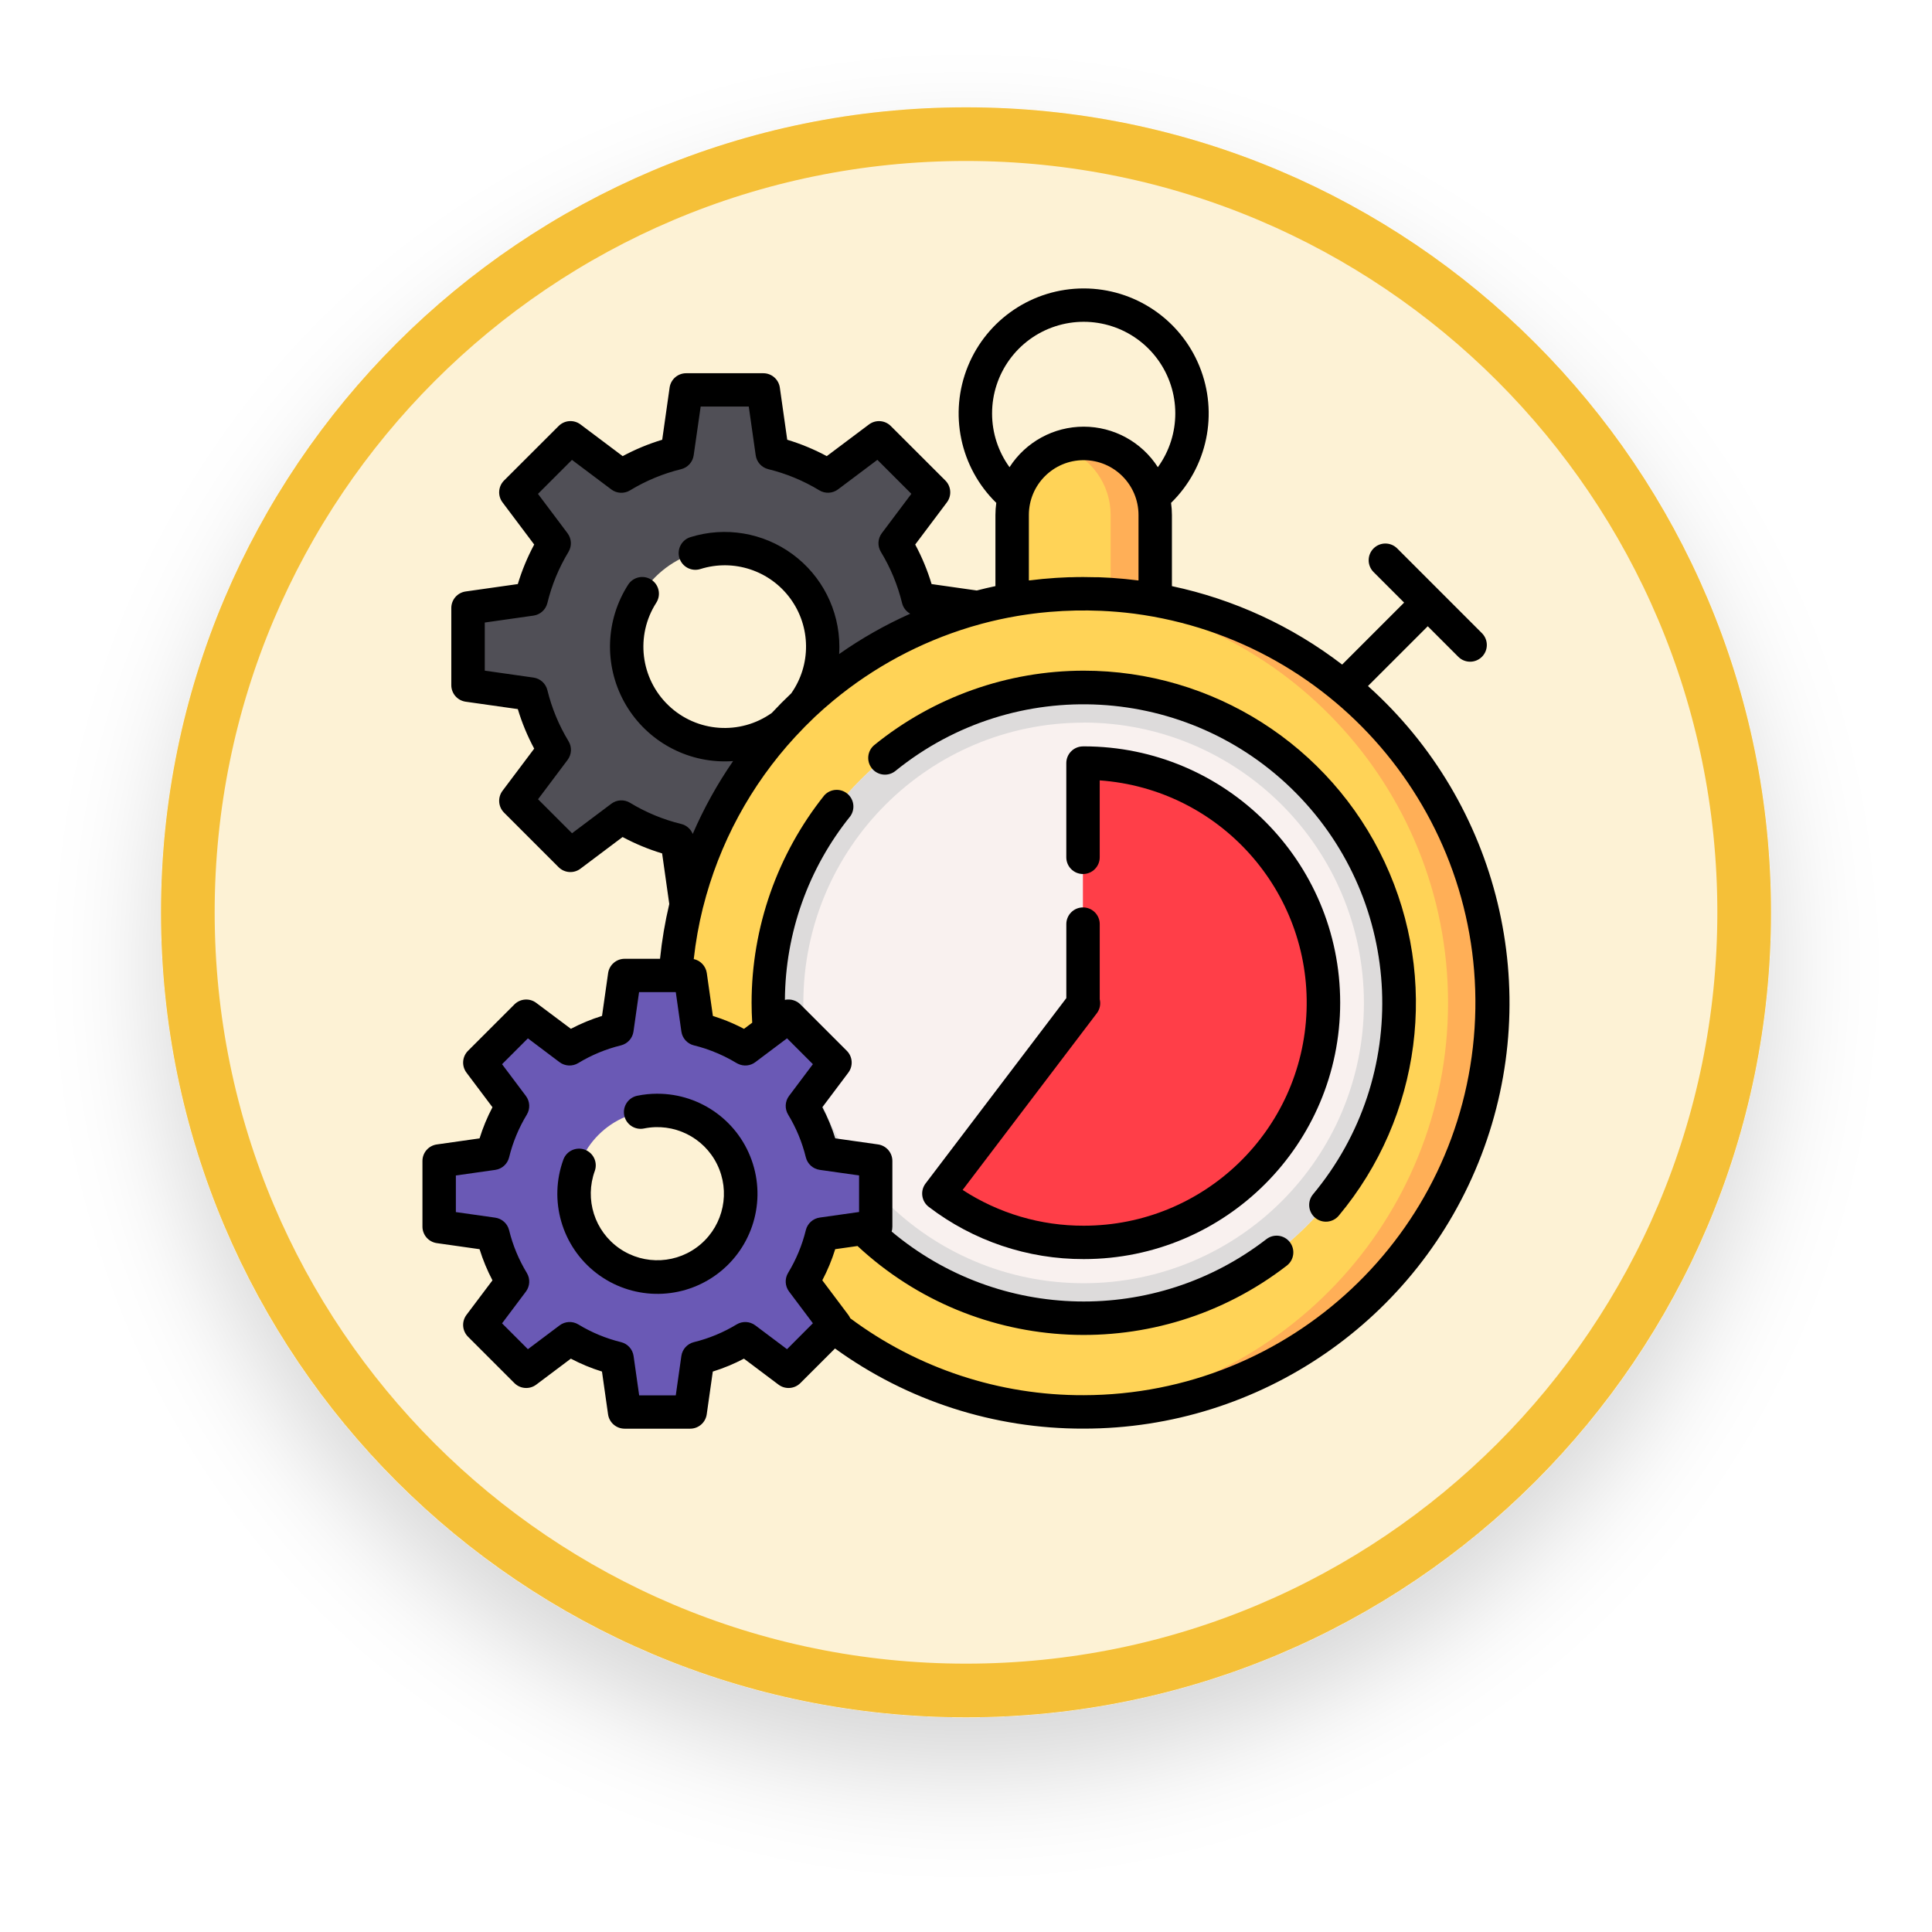
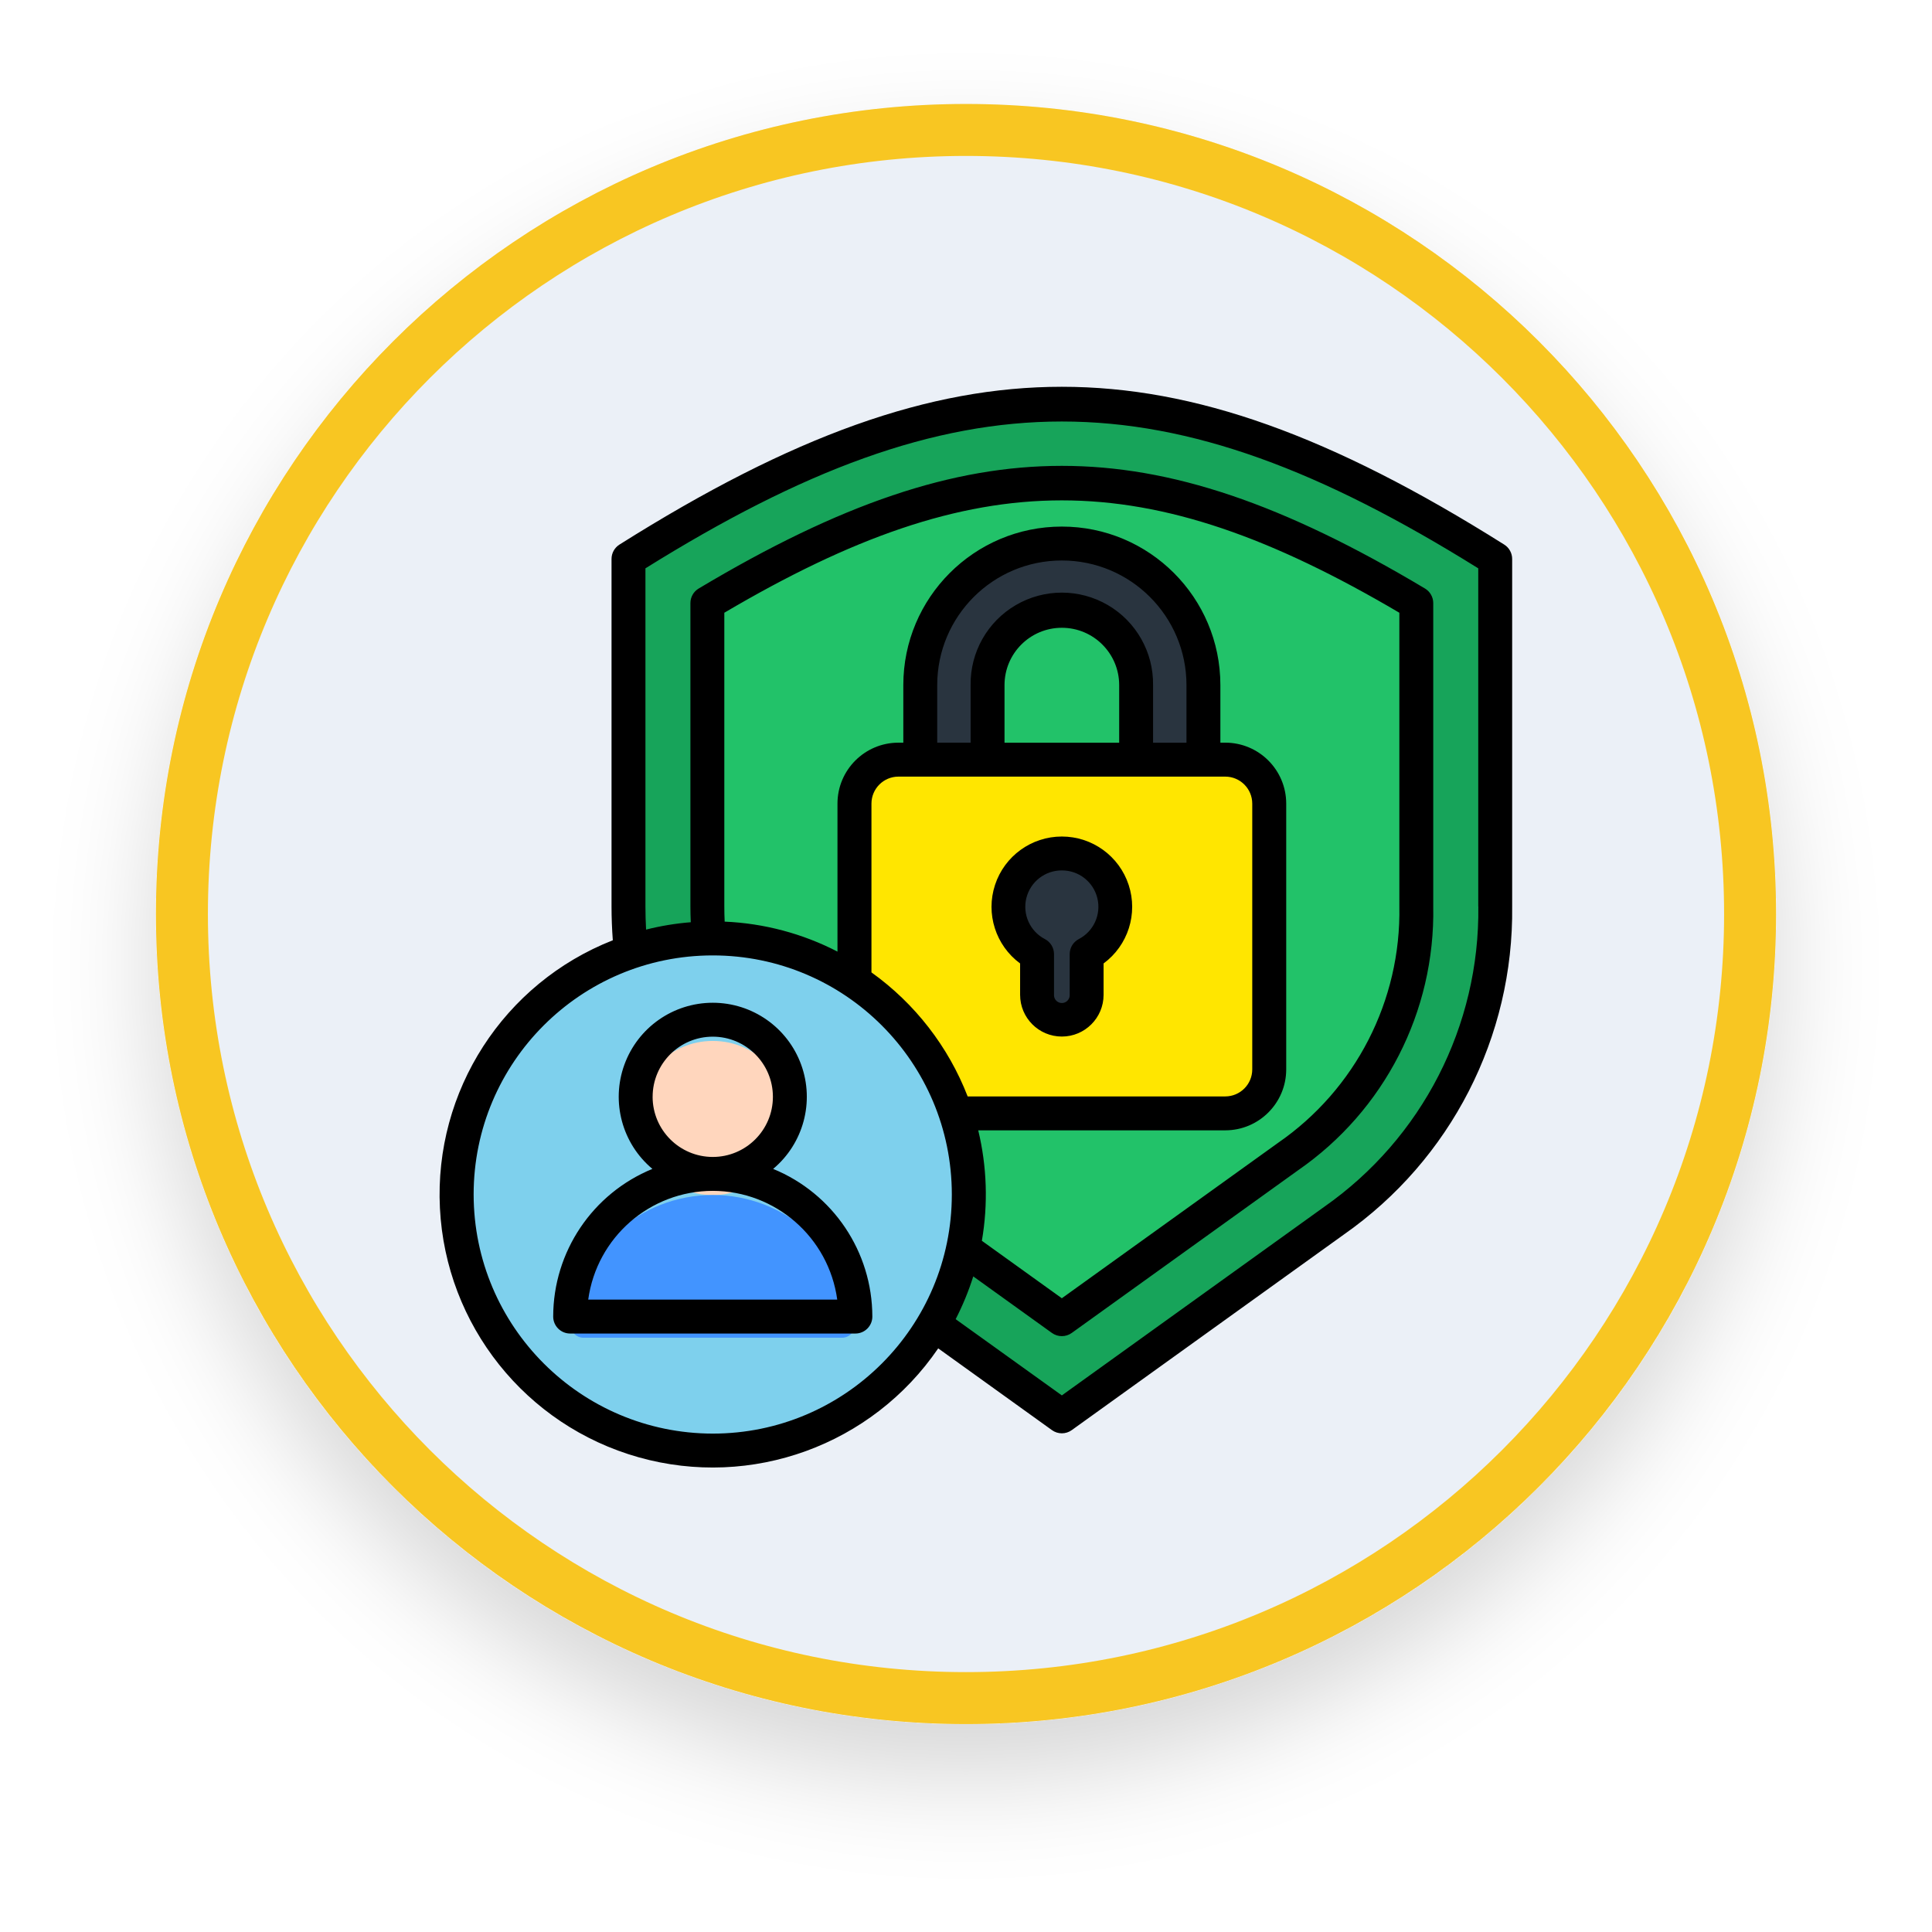
- <svg xmlns="http://www.w3.org/2000/svg" width="108" height="108" viewBox="0 0 108 108">
+ <svg xmlns="http://www.w3.org/2000/svg" width="111.51" height="111.51" viewBox="0 0 111.51 111.51">
  <defs>
-     <filter id="Ellipse_11513" x="0" y="0" width="108" height="108" filterUnits="userSpaceOnUse">
+     <filter id="Ellipse_11513" x="0" y="0" width="111.51" height="111.51" filterUnits="userSpaceOnUse">
      <feOffset dy="3" input="SourceAlpha" />
      <feGaussianBlur stdDeviation="3" result="blur" />
      <feFlood flood-opacity="0.161" />
      <feComposite operator="in" in2="blur" />
      <feComposite in="SourceGraphic" />
    </filter>
  </defs>
-   <g id="Group_1144873" data-name="Group 1144873" transform="translate(-325.093 -1862.211)">
-     <g id="Group_1144092" data-name="Group 1144092" transform="translate(-1.907 -3566.29)">
-       <g id="Group_1143593" data-name="Group 1143593" transform="translate(1 4864.5)">
-         <g id="Group_1143497" data-name="Group 1143497" transform="translate(139 -593)">
-           <g transform="matrix(1, 0, 0, 1, 187, 1157)" filter="url(#Ellipse_11513)">
-             <g id="Ellipse_11513-2" data-name="Ellipse 11513" transform="translate(9 6)" fill="#fdf2d5" stroke="#f5c038" stroke-width="3">
-               <circle cx="45" cy="45" r="45" stroke="none" />
-               <circle cx="45" cy="45" r="43.5" fill="none" />
+   <g id="Group_1146588" data-name="Group 1146588" transform="translate(-1163.026 -1429.108)">
+     <g id="Group_1146587" data-name="Group 1146587" transform="translate(837.934 -1593.813)">
+       <g id="Group_1144901" data-name="Group 1144901" transform="translate(334.092 3028.921)">
+         <g id="Group_1144069" data-name="Group 1144069">
+           <g id="Group_1143620" data-name="Group 1143620">
+             <g id="Group_1143497" data-name="Group 1143497" transform="translate(0 0)">
+               <g transform="matrix(1, 0, 0, 1, -9, -6)" filter="url(#Ellipse_11513)">
+                 <g id="Ellipse_11513-2" data-name="Ellipse 11513" transform="translate(9 6)" fill="#ebf0f7" stroke="#f8c624" stroke-width="3">
+                   <circle cx="46.755" cy="46.755" r="46.755" stroke="none" />
+                   <circle cx="46.755" cy="46.755" r="45.255" fill="none" />
+                 </g>
+               </g>
            </g>
          </g>
        </g>
      </g>
    </g>
-     <g id="stopclock_492326" transform="translate(336.77 1878.338)">
-       <path id="Path_978969" data-name="Path 978969" d="M44.582,74.227h.036a22.822,22.822,0,0,1,5.373-9.941A5.486,5.486,0,1,1,51.17,63.1a22.829,22.829,0,0,1,9.712-5.4l-3.322-.472A11.078,11.078,0,0,0,56.268,54.1l2.14-2.847L55.36,48.208l-2.847,2.14a11.077,11.077,0,0,0-3.119-1.292l-.5-3.526H44.582l-.5,3.526a11.077,11.077,0,0,0-3.119,1.292l-2.847-2.14-3.048,3.048,2.14,2.847a11.075,11.075,0,0,0-1.292,3.119l-3.526.5v4.311l3.526.5a11.077,11.077,0,0,0,1.292,3.119L35.067,68.5l3.048,3.048,2.847-2.14A11.077,11.077,0,0,0,44.081,70.7Z" transform="translate(-17.902 -39.861)" fill="#504f56" />
-       <path id="Path_978970" data-name="Path 978970" d="M280.722,77.975a23,23,0,0,1,4,.349V73.578a4,4,0,0,0-8,0v4.746A23.014,23.014,0,0,1,280.722,77.975Z" transform="translate(-231.82 -60.917)" fill="#ffd357" />
-       <path id="Path_978971" data-name="Path 978971" d="M300.084,69.58a3.992,3.992,0,0,0-1.246.2,4,4,0,0,1,2.753,3.8v4.446a22.945,22.945,0,0,1,2.491.3V73.579A4,4,0,0,0,300.084,69.58Z" transform="translate(-251.182 -60.918)" fill="#ffaf57" />
-       <path id="Path_978972" data-name="Path 978972" d="M148.362,137.018a22.871,22.871,0,0,0-22.819,21.347h.825l.426,3a9.421,9.421,0,0,1,2.652,1.1l2.421-1.819,2.592,2.592-1.819,2.421a9.415,9.415,0,0,1,1.1,2.652l3,.426V172.4l-3,.426a9.421,9.421,0,0,1-1.1,2.652l1.819,2.421-.086.086a22.871,22.871,0,1,0,13.99-40.964Z" transform="translate(-99.46 -119.96)" fill="#ffd357" />
-       <path id="Path_978973" data-name="Path 978973" d="M300.1,137.018c-.417,0-.831.012-1.243.034a22.871,22.871,0,0,1,0,45.673c.411.022.824.034,1.241.034a22.871,22.871,0,1,0,0-45.742Z" transform="translate(-251.202 -119.96)" fill="#ffaf57" />
-       <path id="Path_978974" data-name="Path 978974" d="M184.842,179.1a17.632,17.632,0,0,0-17.632,17.632c0,.524.024,1.043.069,1.555l1.067-.8,2.592,2.592-1.819,2.421a9.414,9.414,0,0,1,1.1,2.652l3,.426v3.665l-.7.1a17.631,17.631,0,1,0,12.325-30.24Z" transform="translate(-135.94 -156.805)" fill="#f9f1ef" />
-       <path id="Path_978975" data-name="Path 978975" d="M184.8,214.375a17.636,17.636,0,1,1,17.636-17.636A17.656,17.656,0,0,1,184.8,214.375Zm0-33.3a15.668,15.668,0,1,0,15.668,15.668A15.686,15.686,0,0,0,184.8,181.07Z" transform="translate(-135.901 -156.805)" fill="#dddbdb" />
-       <path id="Path_978976" data-name="Path 978976" d="M251.865,239.914a13.4,13.4,0,0,0,0-26.794h-.044v13.42h.026l-8.084,10.646A13.338,13.338,0,0,0,251.865,239.914Z" transform="translate(-202.963 -186.588)" fill="#ff3e48" />
-       <path id="Path_978977" data-name="Path 978977" d="M43.845,322.525V318.86l-3-.426a9.417,9.417,0,0,0-1.1-2.652l1.819-2.421-2.592-2.592-2.421,1.819a9.415,9.415,0,0,0-2.652-1.1l-.426-3H29.812l-.426,3a9.417,9.417,0,0,0-2.652,1.1l-2.421-1.819-2.592,2.592,1.819,2.421a9.419,9.419,0,0,0-1.1,2.652l-3,.426v3.665l3,.426a9.421,9.421,0,0,0,1.1,2.652l-1.819,2.421,2.592,2.592,2.421-1.819a9.414,9.414,0,0,0,2.652,1.1l.426,3h3.665l.426-3a9.421,9.421,0,0,0,2.652-1.1l2.421,1.819,2.592-2.592L39.748,325.6a9.414,9.414,0,0,0,1.1-2.652Zm-12.2,2.826a4.659,4.659,0,1,1,4.659-4.659A4.659,4.659,0,0,1,31.644,325.351Z" transform="translate(-6.57 -270.087)" fill="#6a59b5" />
-       <path id="Path_978978" data-name="Path 978978" d="M245.3,205.616h-.051a.934.934,0,0,0-.926.934v5.266a.934.934,0,1,0,1.868,0v-4.3a12.463,12.463,0,0,1-.89,24.894,12.341,12.341,0,0,1-6.773-2l7.5-9.875a.934.934,0,0,0,.164-.784v-4.2a.934.934,0,1,0-1.868,0v4.137l-7.868,10.361a.934.934,0,0,0,.179,1.309,14.2,14.2,0,0,0,8.667,2.918,14.331,14.331,0,1,0,0-28.662Z" transform="translate(-196.393 -180.019)" />
-       <path id="Path_978979" data-name="Path 978979" d="M64.794,22.222l3.341-3.341,1.708,1.708a.934.934,0,1,0,1.321-1.321L66.427,14.53a.934.934,0,0,0-1.321,1.321l1.708,1.708L63.35,21.023a23.713,23.713,0,0,0-9.516-4.385V12.661a4.951,4.951,0,0,0-.048-.677,6.989,6.989,0,1,0-9.77,0,4.953,4.953,0,0,0-.048.677v3.976q-.525.111-1.043.245L40.4,16.523a11.991,11.991,0,0,0-.916-2.21l1.771-2.357a.934.934,0,0,0-.086-1.222L38.118,7.686A.934.934,0,0,0,36.9,7.6L34.54,9.371a11.992,11.992,0,0,0-2.21-.916l-.414-2.918a.934.934,0,0,0-.925-.8H26.68a.934.934,0,0,0-.925.8l-.414,2.918a11.992,11.992,0,0,0-2.21.916L20.774,7.6a.934.934,0,0,0-1.222.086L16.5,10.734a.934.934,0,0,0-.086,1.222l1.771,2.357a12,12,0,0,0-.916,2.21l-2.918.414a.934.934,0,0,0-.8.925v4.311a.934.934,0,0,0,.8.925l2.918.414a11.991,11.991,0,0,0,.916,2.21l-1.771,2.357A.934.934,0,0,0,16.5,29.3l3.048,3.048a.934.934,0,0,0,1.222.086l2.356-1.771a11.991,11.991,0,0,0,2.21.916l.4,2.829a23.793,23.793,0,0,0-.517,3.062H23.242a.934.934,0,0,0-.925.8l-.34,2.393a10.347,10.347,0,0,0-1.741.721L18.3,39.935a.934.934,0,0,0-1.222.086l-2.592,2.592a.934.934,0,0,0-.086,1.222l1.452,1.933a10.332,10.332,0,0,0-.721,1.741l-2.393.34a.934.934,0,0,0-.8.925v3.665a.934.934,0,0,0,.8.925l2.393.34a10.346,10.346,0,0,0,.721,1.741L14.4,57.375a.934.934,0,0,0,.086,1.222l2.592,2.592a.934.934,0,0,0,1.222.086l1.933-1.452a10.334,10.334,0,0,0,1.741.721l.34,2.393a.934.934,0,0,0,.925.8h3.665a.934.934,0,0,0,.925-.8l.34-2.393a10.335,10.335,0,0,0,1.741-.721l1.932,1.452a.934.934,0,0,0,1.222-.086L35,59.254a23.561,23.561,0,0,0,13.9,4.48A23.795,23.795,0,0,0,64.794,22.222ZM43.781,6.989a5.121,5.121,0,1,1,9.267,3,4.927,4.927,0,0,0-8.292,0A5.1,5.1,0,0,1,43.781,6.989Zm2.056,9.33V12.661a3.064,3.064,0,0,1,6.129,0V16.32l-.021,0c-.231-.03-.462-.055-.695-.078l-.163-.015q-.279-.025-.559-.045l-.182-.012q-.291-.018-.584-.028l-.131,0c-.242-.007-.485-.012-.729-.012s-.481,0-.721.012l-.122,0q-.309.011-.617.03l-.117.007c-.242.016-.484.035-.725.058h0c-.23.022-.46.049-.689.077ZM26.4,29.933a10.137,10.137,0,0,1-2.856-1.183A.934.934,0,0,0,22.5,28.8l-2.2,1.652-1.9-1.9,1.652-2.2a.934.934,0,0,0,.052-1.046,10.135,10.135,0,0,1-1.183-2.856.934.934,0,0,0-.776-.7l-2.723-.387V18.673l2.723-.387a.934.934,0,0,0,.776-.7A10.135,10.135,0,0,1,20.1,14.727a.934.934,0,0,0-.052-1.046l-1.652-2.2,1.9-1.9,2.2,1.652a.934.934,0,0,0,1.046.052A10.134,10.134,0,0,1,26.4,10.1a.934.934,0,0,0,.7-.776L27.491,6.6h2.689l.387,2.723a.934.934,0,0,0,.7.776,10.136,10.136,0,0,1,2.856,1.183.934.934,0,0,0,1.046-.052l2.2-1.652,1.9,1.9-1.652,2.2a.934.934,0,0,0-.052,1.046,10.135,10.135,0,0,1,1.183,2.856.933.933,0,0,0,.458.6,23.7,23.7,0,0,0-3.974,2.254q.013-.207.013-.417A6.418,6.418,0,0,0,26.916,13.9a.934.934,0,0,0,.558,1.783,4.543,4.543,0,0,1,5.078,6.95q-.562.531-1.084,1.093a4.545,4.545,0,0,1-6.459-6.159.934.934,0,0,0-1.571-1.011,6.415,6.415,0,0,0,5.4,9.879q.234,0,.466-.017a23.679,23.679,0,0,0-2.257,4.073A.934.934,0,0,0,26.4,29.933Zm5.918,29.361-1.773-1.332A.934.934,0,0,0,29.5,57.91a8.485,8.485,0,0,1-2.389.99.934.934,0,0,0-.7.776l-.312,2.2H24.053l-.312-2.2a.934.934,0,0,0-.7-.776,8.478,8.478,0,0,1-2.389-.99.934.934,0,0,0-1.046.052l-1.773,1.332-1.445-1.445,1.332-1.773a.934.934,0,0,0,.052-1.046,8.479,8.479,0,0,1-.99-2.389.934.934,0,0,0-.776-.7l-2.2-.312V49.583l2.2-.312a.934.934,0,0,0,.776-.7,8.482,8.482,0,0,1,.99-2.389.934.934,0,0,0-.052-1.046l-1.332-1.773,1.445-1.445L19.6,43.248a.934.934,0,0,0,1.046.052,8.479,8.479,0,0,1,2.389-.99.934.934,0,0,0,.7-.776l.312-2.2H26.1l.312,2.2a.934.934,0,0,0,.7.776q.316.077.625.178c.128.042.254.088.38.136A8.5,8.5,0,0,1,29.5,43.3a.9.9,0,0,0,.082.042.927.927,0,0,0,.964-.094l1.773-1.332,1.445,1.445-1.332,1.773a.934.934,0,0,0-.052,1.046,8.478,8.478,0,0,1,.99,2.389.934.934,0,0,0,.776.7l2.2.312v2.043l-2.2.312a.934.934,0,0,0-.776.7,8.484,8.484,0,0,1-.99,2.389.934.934,0,0,0,.052,1.046l1.332,1.773ZM48.9,61.865a21.713,21.713,0,0,1-13.047-4.3l-.008-.017c-.009-.021-.02-.041-.031-.061l-.016-.028a.92.92,0,0,0-.055-.083l-1.452-1.933a10.342,10.342,0,0,0,.721-1.74l1.247-.177a18.566,18.566,0,0,0,24,1.094.934.934,0,0,0-1.144-1.477,16.7,16.7,0,0,1-20.946-.424s0-.006,0-.009a.941.941,0,0,0,.028-.118c0-.008,0-.016,0-.023a.944.944,0,0,0,.01-.129V48.772a.934.934,0,0,0-.8-.925l-2.393-.34a10.331,10.331,0,0,0-.721-1.74l1.452-1.933a.934.934,0,0,0-.086-1.222l-2.592-2.592a.95.95,0,0,0-.081-.071l-.024-.018-.026-.02-.045-.028-.018-.011a.912.912,0,0,0-.093-.047l-.02-.008q-.04-.016-.082-.029l-.023-.007a.949.949,0,0,0-.1-.023h0a.933.933,0,0,0-.1-.01H32.39l-.062,0h-.012a.927.927,0,0,0-.1.016H32.2A16.51,16.51,0,0,1,35.857,29.5.934.934,0,0,0,34.4,28.336a18.617,18.617,0,0,0-4.063,11.592c0,.366.012.739.035,1.114l-.458.344a10.363,10.363,0,0,0-1.293-.571q-.222-.08-.447-.15l-.34-2.393a.941.941,0,0,0-.029-.131l-.006-.021A.955.955,0,0,0,27.751,38l-.011-.022a.932.932,0,0,0-.063-.107l-.009-.012a.92.92,0,0,0-.076-.094l-.009-.01a.93.93,0,0,0-.091-.083l-.018-.015a.956.956,0,0,0-.1-.068l-.019-.01a.916.916,0,0,0-.116-.054h0a.918.918,0,0,0-.122-.036l-.013,0a21.884,21.884,0,0,1,.514-2.877c0-.007.005-.013.007-.02a21.958,21.958,0,0,1,5.154-9.534v0q.531-.575,1.1-1.116l.024-.022h0q.231-.216.467-.425l.082-.071q.219-.192.443-.378l.034-.028a21.983,21.983,0,0,1,7.6-4.083l.078-.024q.305-.091.613-.174h0q.966-.258,1.958-.427l.213-.035.268-.041.249-.035.22-.029.3-.036.155-.016c.121-.013.242-.025.363-.035l.074-.006a22.376,22.376,0,0,1,2.835-.059h.012c.14.006.279.014.419.023l.108.007q.181.012.362.027l.182.016.3.029.294.034.194.023A21.938,21.938,0,0,1,48.9,61.865Z" />
-       <path id="Path_978980" data-name="Path 978980" d="M224.109,171.6a18.606,18.606,0,0,0-11.7,4.153.934.934,0,0,0,1.179,1.45,16.7,16.7,0,0,1,23.344,23.664.934.934,0,0,0,1.434,1.2A18.567,18.567,0,0,0,224.109,171.6Z" transform="translate(-175.207 -150.236)" />
-       <path id="Path_978981" data-name="Path 978981" d="M78.11,361.565a5.634,5.634,0,0,0-1.127.114.934.934,0,0,0,.375,1.83,3.721,3.721,0,1,1-2.748,2.369.934.934,0,0,0-1.754-.642,5.594,5.594,0,1,0,5.254-3.67Z" transform="translate(-53.036 -316.553)" />
+     <g id="informacion-personal" transform="translate(1222.411 1450.432)">
+       <g id="Group_1146570" data-name="Group 1146570" transform="translate(-39.156 1.98)">
+         <g id="Group_1146567" data-name="Group 1146567" transform="translate(16.046)">
+           <path id="Path_983291" data-name="Path 983291" d="M142.064,17.958V38.01a21.726,21.726,0,0,1-9.3,18.144L117.051,67.445l-15.71-11.291a21.727,21.727,0,0,1-9.3-18.144V17.958c18.96-11.943,31.065-11.943,50.026,0Z" transform="translate(-92.038 -9.001)" fill="#17a45a" fill-rule="evenodd" />
+           <path id="Path_983292" data-name="Path 983292" d="M170.19,53.251C154.7,44,144.765,44,129.272,53.251v17.5A17.179,17.179,0,0,0,136.679,85.2l13.052,9.381L162.782,85.2a17.179,17.179,0,0,0,7.408-14.446Z" transform="translate(-124.718 -41.746)" fill="#22c269" fill-rule="evenodd" />
+         </g>
+         <g id="Group_1146568" data-name="Group 1146568" transform="translate(29.091 8.068)">
+           <path id="Path_983293" data-name="Path 983293" d="M229.741,91.324h3.884V83.141a4.287,4.287,0,0,1,8.575,0v8.184h3.884V83.141a8.171,8.171,0,0,0-16.342,0Z" transform="translate(-225.944 -74.97)" fill="#29343f" fill-rule="evenodd" />
+           <path id="Path_983294" data-name="Path 983294" d="M201.237,176.933H220.1a2.545,2.545,0,0,1,2.537,2.537v15.348a2.545,2.545,0,0,1-2.537,2.537H201.237a2.545,2.545,0,0,1-2.537-2.537V179.47A2.544,2.544,0,0,1,201.237,176.933Z" transform="translate(-198.7 -164.462)" fill="#ffe600" fill-rule="evenodd" />
+           <path id="Path_983295" data-name="Path 983295" d="M275.873,227.03v2.349a1.431,1.431,0,0,1-2.862,0V227.03a3.081,3.081,0,1,1,2.862,0Z" transform="translate(-262.475 -203.334)" fill="#29343f" fill-rule="evenodd" />
+         </g>
+         <g id="Group_1146569" data-name="Group 1146569" transform="translate(0 24.729)">
+           <circle id="Ellipse_11664" data-name="Ellipse 11664" cx="14.783" cy="14.783" r="14.783" transform="translate(0 20.904) rotate(-45)" fill="#7ed0ed" />
+           <circle id="Ellipse_11665" data-name="Ellipse 11665" cx="4.449" cy="4.449" r="4.449" transform="translate(16.461 12.047)" fill="#ffd6bd" />
+           <path id="Path_983296" data-name="Path 983296" d="M81.186,389.867a8.232,8.232,0,0,0-16.386,0,.731.731,0,0,0,.731.806H80.456A.731.731,0,0,0,81.186,389.867Z" transform="translate(-52.083 -361.496)" fill="#4294ff" fill-rule="evenodd" />
+         </g>
+       </g>
+       <path id="Path_983297" data-name="Path 983297" d="M11.514,53.684A7.265,7.265,0,0,1,18.7,47.409h0a7.265,7.265,0,0,1,7.186,6.275Zm3.717-11.7A3.471,3.471,0,1,1,18.7,45.452h0a3.475,3.475,0,0,1-3.47-3.471Zm6.956,4.158a5.428,5.428,0,1,0-6.969,0,9.222,9.222,0,0,0-5.726,8.524.978.978,0,0,0,.978.978H26.934a.978.978,0,0,0,.978-.978,9.222,9.222,0,0,0-5.726-8.524ZM38.85,28.914a2.1,2.1,0,0,1,.975,3.965.978.978,0,0,0-.522.866v2.348a.453.453,0,1,1-.905,0V33.745a.98.98,0,0,0-.523-.866,2.1,2.1,0,0,1,.975-3.965Zm-2.409,5.37v1.81a2.409,2.409,0,1,0,4.818,0v-1.81a4.059,4.059,0,1,0-4.818,0Zm26.443-3.294V11.479c-18.128-11.3-29.942-11.3-48.068,0V30.989c0,.448.013.9.037,1.341a15.643,15.643,0,0,1,2.58-.425c-.014-.3-.021-.61-.021-.916V13.484a.977.977,0,0,1,.477-.84c8.2-4.9,14.661-7.08,20.96-7.08s12.764,2.183,20.961,7.08a.98.98,0,0,1,.476.84V30.989A18.1,18.1,0,0,1,52.473,46.23L39.421,55.611a.981.981,0,0,1-1.143,0l-4.541-3.264a15.765,15.765,0,0,1-1.016,2.468l6.129,4.4,15.138-10.88a20.865,20.865,0,0,0,8.9-17.349ZM48.28,23.5a1.561,1.561,0,0,1,1.56,1.559V40.4a1.561,1.561,0,0,1-1.56,1.559H33.414A15.848,15.848,0,0,0,27.861,34.8V25.056A1.56,1.56,0,0,1,29.419,23.5Zm-6.121-1.957H35.541V18.219a3.309,3.309,0,0,1,6.618,0Zm3.884,0H44.115V18.219a5.266,5.266,0,1,0-10.531,0v3.321H31.657V18.219a7.193,7.193,0,0,1,14.386,0v3.321ZM19.369,30.989c0,.294.006.588.02.881A15.663,15.663,0,0,1,25.9,33.6V25.056a3.519,3.519,0,0,1,3.515-3.515H29.7V18.219a9.15,9.15,0,0,1,18.3,0v3.321h.28A3.52,3.52,0,0,1,51.8,25.056V40.4a3.52,3.52,0,0,1-3.516,3.516H34.024a15.8,15.8,0,0,1,.21,6.375l4.615,3.317,12.481-8.97a16.211,16.211,0,0,0,7-13.652V14.042c-14.678-8.648-24.283-8.648-38.961,0V30.989ZM18.7,61.42A13.8,13.8,0,1,0,4.9,47.616,13.82,13.82,0,0,0,18.7,61.42ZM64.384,10.109C54.384,3.811,46.509,1,38.849,1S23.315,3.811,13.315,10.109a.98.98,0,0,0-.456.828V30.989c0,.656.026,1.311.074,1.957A15.761,15.761,0,1,0,31.714,56.5l6.565,4.719a.977.977,0,0,0,1.143,0L55.13,49.928a22.776,22.776,0,0,0,9.711-18.939V10.937a.978.978,0,0,0-.457-.828Z" transform="translate(-36.948)" fill-rule="evenodd" />
    </g>
  </g>
</svg>
